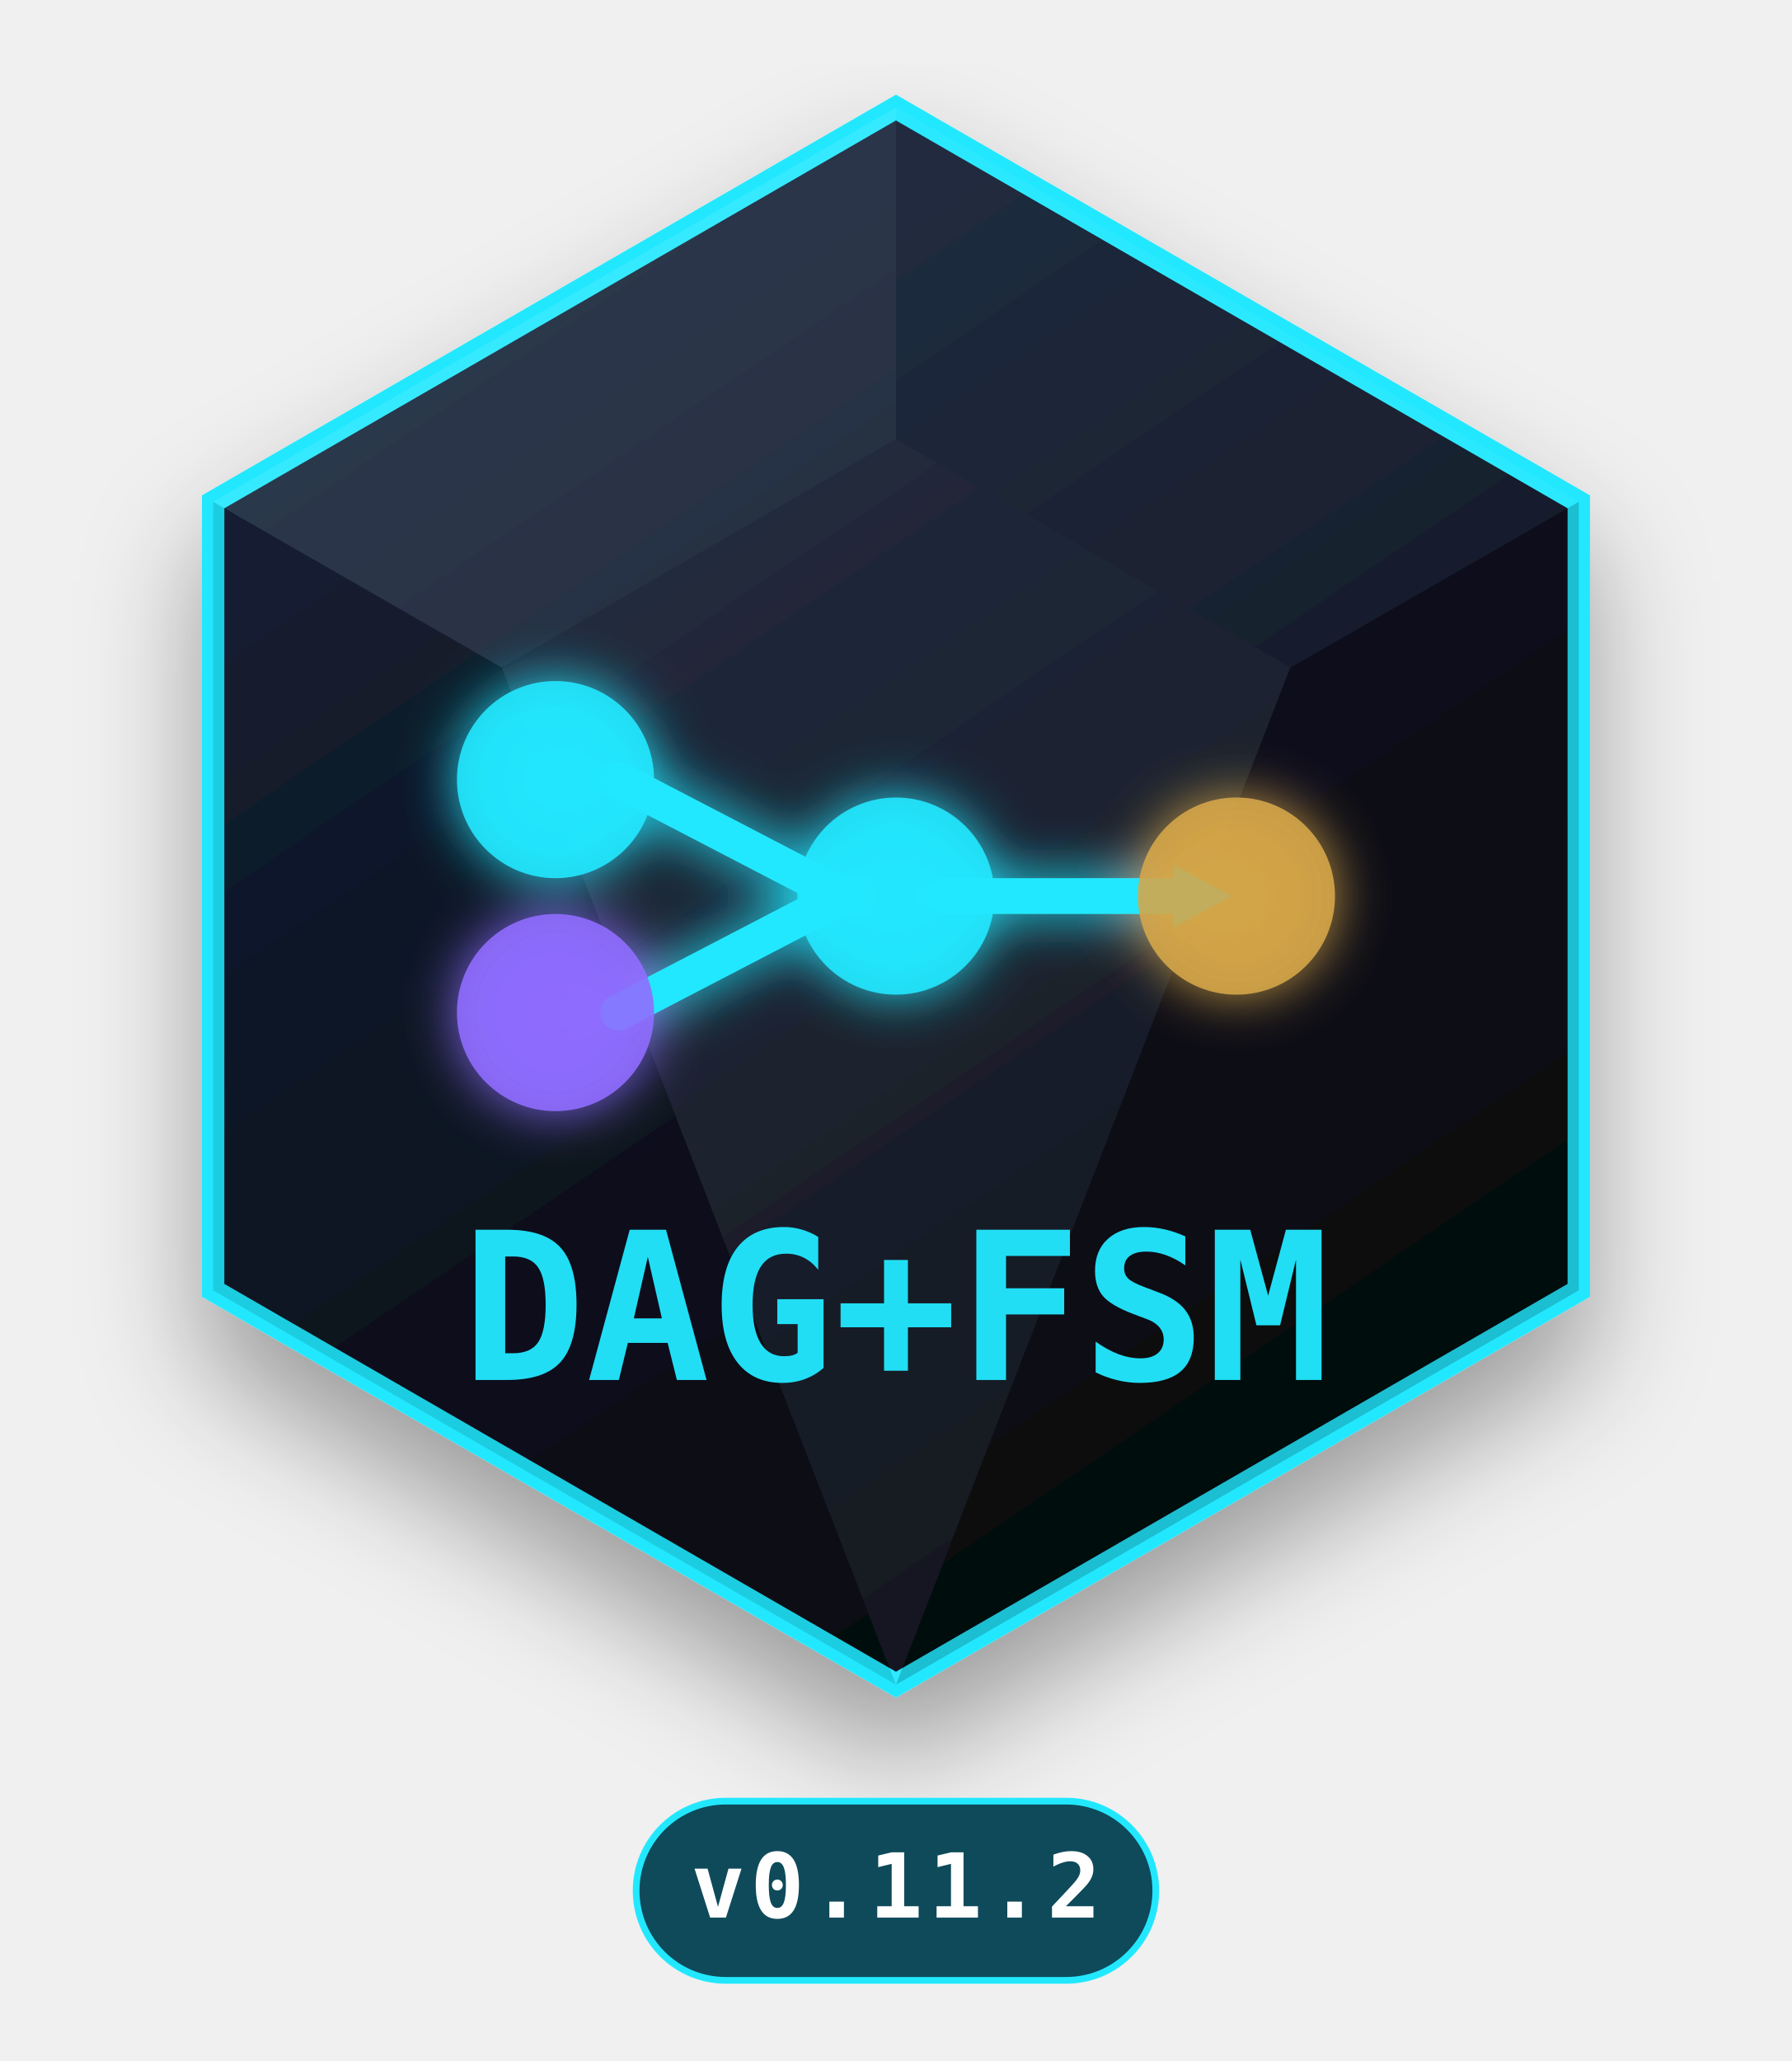
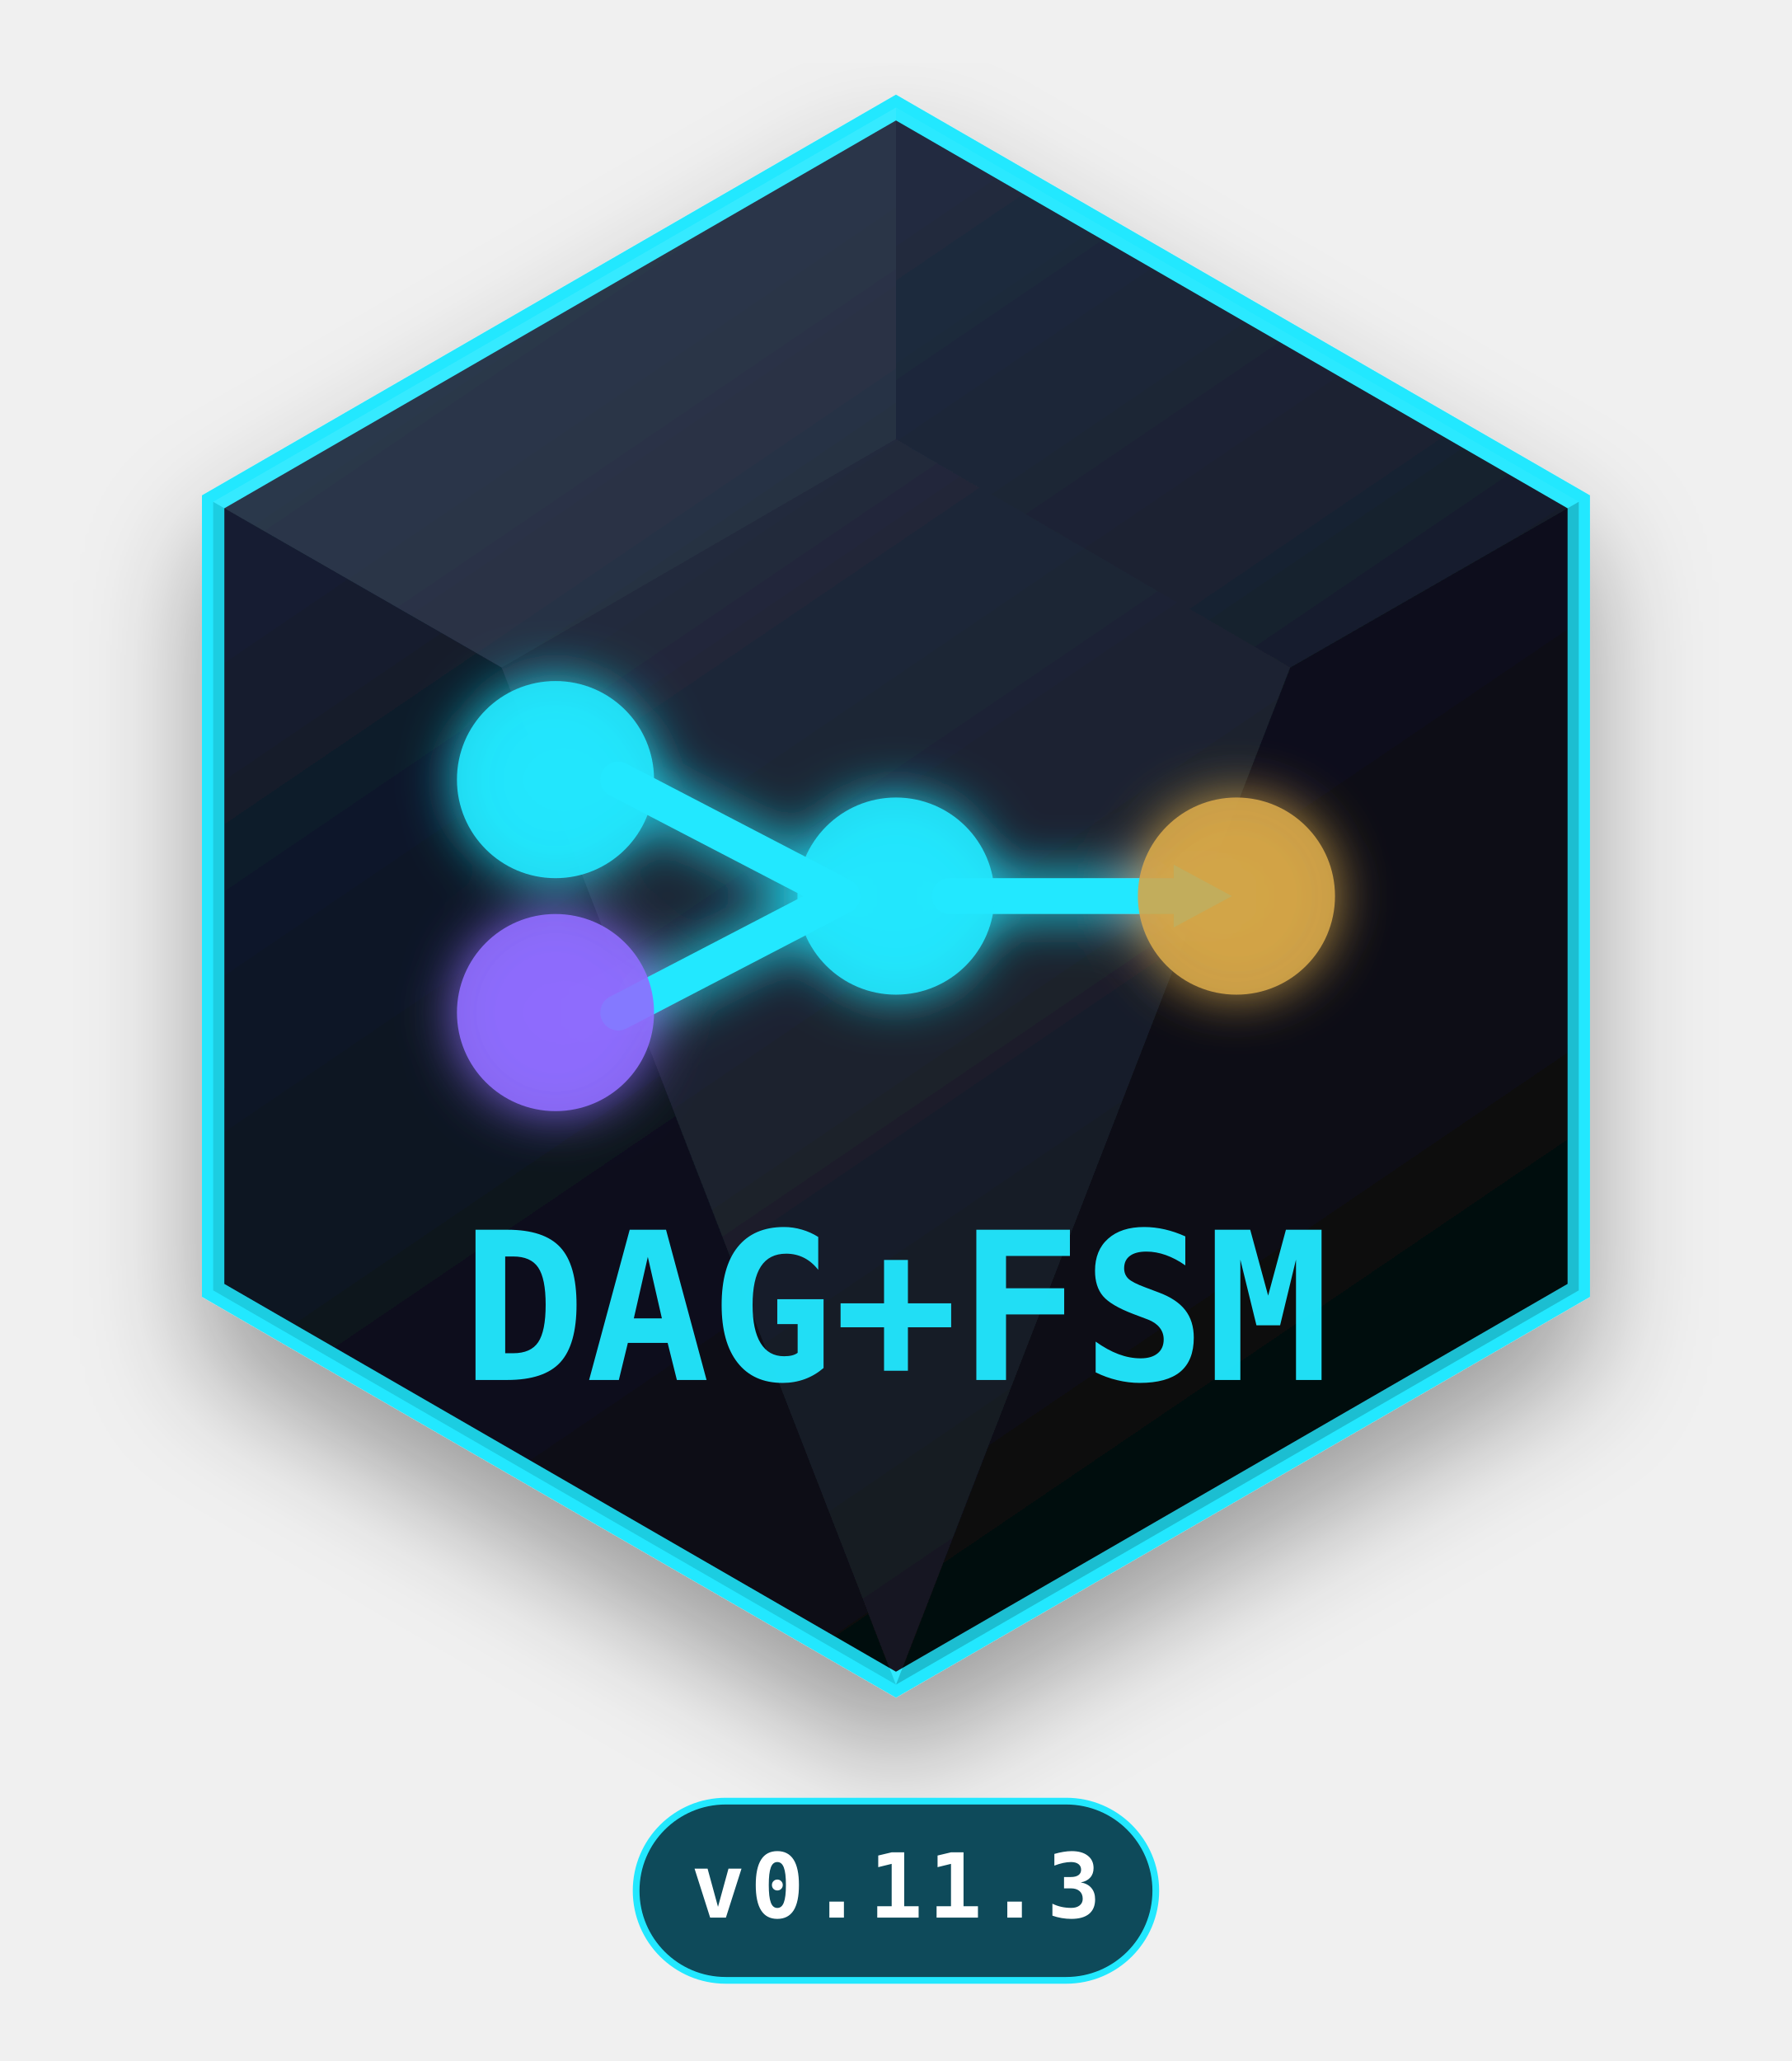
- <svg xmlns="http://www.w3.org/2000/svg" viewBox="0 0 400 460" role="img" aria-label="Dagonizer v0.11.2">
+ <svg xmlns="http://www.w3.org/2000/svg" viewBox="0 0 400 460" role="img" aria-label="Dagonizer v0.11.3">
  <defs>
    <linearGradient id="facetNavy" x1="86" y1="32" x2="314" y2="368" gradientUnits="userSpaceOnUse">
      <stop offset="0" stop-color="#1a2840" />
      <stop offset="0.48" stop-color="#0e1525" />
      <stop offset="1" stop-color="#04060a" />
    </linearGradient>
    <linearGradient id="facetTeal" x1="86" y1="32" x2="314" y2="368" gradientUnits="userSpaceOnUse">
      <stop offset="0" stop-color="#5ef5ff" />
      <stop offset="0.52" stop-color="#22e8ff" />
      <stop offset="1" stop-color="#0bb8cc" />
    </linearGradient>
    <filter id="nodeShadow" x="-35%" y="-35%" width="170%" height="170%">
      <feDropShadow dx="0" dy="14" stdDeviation="13" flood-color="#000000" flood-opacity="0.35" />
    </filter>
    <filter id="glowTeal" x="-30%" y="-30%" width="160%" height="160%">
      <feGaussianBlur stdDeviation="6" result="blur" />
      <feMerge>
        <feMergeNode in="blur" />
        <feMergeNode in="SourceGraphic" />
      </feMerge>
    </filter>
    <style>
      .round { stroke-linecap: round; stroke-linejoin: round; }
      .monoText { font-family: ui-monospace, SFMono-Regular, Menlo, Monaco, Consolas, monospace; font-weight: 900; }
      .version { font-family: ui-monospace, "SF Mono", Menlo, Consolas, monospace; font-weight: 700; letter-spacing: 0.06em; fill: #ffffff; }
    </style>
  </defs>
  <g id="dagonizer-node">
    <g id="node-body" filter="url(#nodeShadow)">
      <path id="node-base" d="M200 24 L352.42 112 L352.42 288 L200 376 L47.58 288 L47.58 112 Z" fill="url(#facetNavy)" stroke="#22e8ff" stroke-width="5" />
      <path id="facet-top-left" d="M200 24 L47.58 112 L112 149 L200 98 Z" fill="#FFFFFF" opacity="0.09" />
      <path id="facet-top-right" d="M200 24 L352.42 112 L288 149 L200 98 Z" fill="#FFFFFF" opacity="0.05" />
      <path id="facet-lower-left" d="M47.58 112 L112 149 L200 376 L47.58 288 Z" fill="#000000" opacity="0.12" />
      <path id="facet-lower-right" d="M352.42 112 L288 149 L200 376 L352.42 288 Z" fill="#000000" opacity="0.18" />
      <path id="facet-center" d="M112 149 L200 98 L288 149 L200 376 Z" fill="#FFFFFF" opacity="0.06" />
    </g>
    <g id="dag-glyph" filter="url(#glowTeal)">
      <line x1="138" y1="174" x2="188" y2="200" stroke="#22e8ff" stroke-width="8" class="round" />
      <line x1="138" y1="226" x2="188" y2="200" stroke="#22e8ff" stroke-width="8" class="round" />
      <line x1="212" y1="200" x2="262" y2="200" stroke="#22e8ff" stroke-width="8" class="round" />
      <polygon points="262,193 275,200 262,207" fill="#22e8ff" />
      <circle cx="124" cy="174" r="22" fill="#22e8ff" opacity="0.90" />
      <circle cx="124" cy="226" r="22" fill="#8f6dff" opacity="0.90" />
      <circle cx="200" cy="200" r="22" fill="#22e8ff" opacity="0.90" />
      <circle cx="276" cy="200" r="22" fill="#d4a649" opacity="0.90" />
    </g>
    <text class="monoText" x="200" y="308" text-anchor="middle" font-size="46" fill="#22e8ff" opacity="0.95">DAG+FSM</text>
  </g>
  <rect x="142" y="402" width="116" height="40" rx="20" fill="#0e4a5a" stroke="#22e8ff" stroke-width="1.5" />
-   <text class="version" x="200" y="428" text-anchor="middle" font-size="20">v0.11.2</text>
+   <text class="version" x="200" y="428" text-anchor="middle" font-size="20">v0.11.3</text>
</svg>
